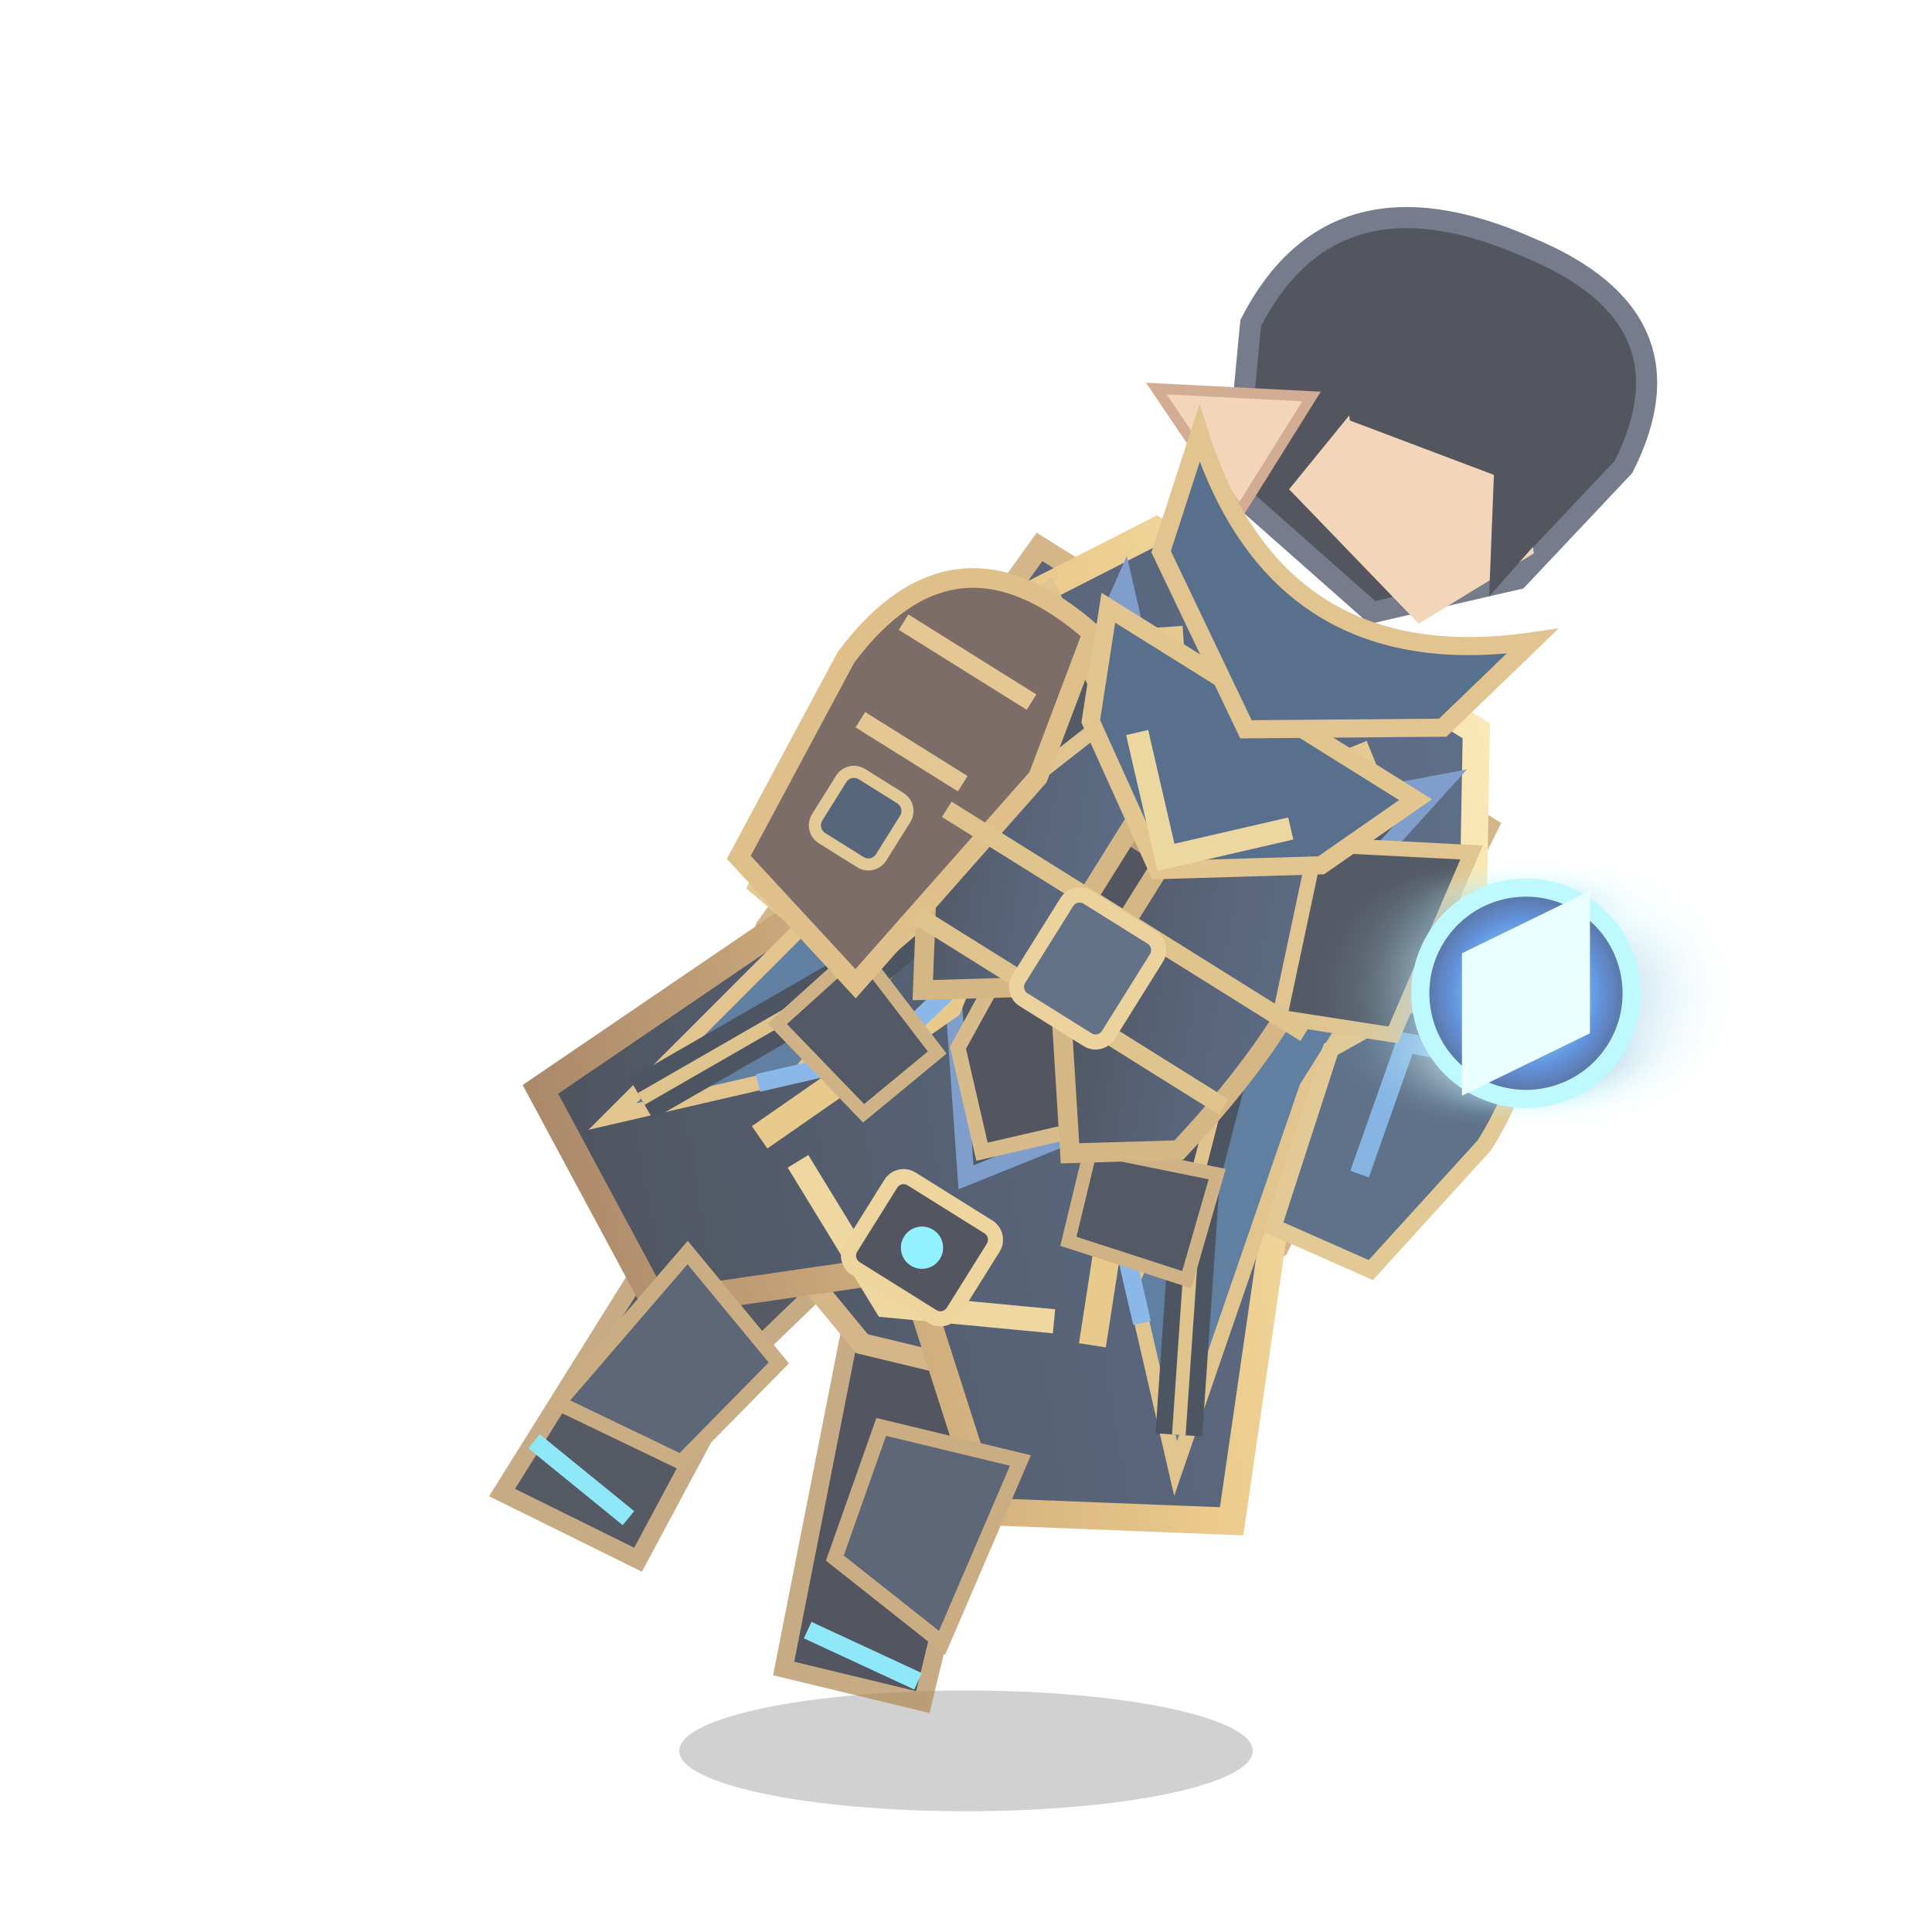
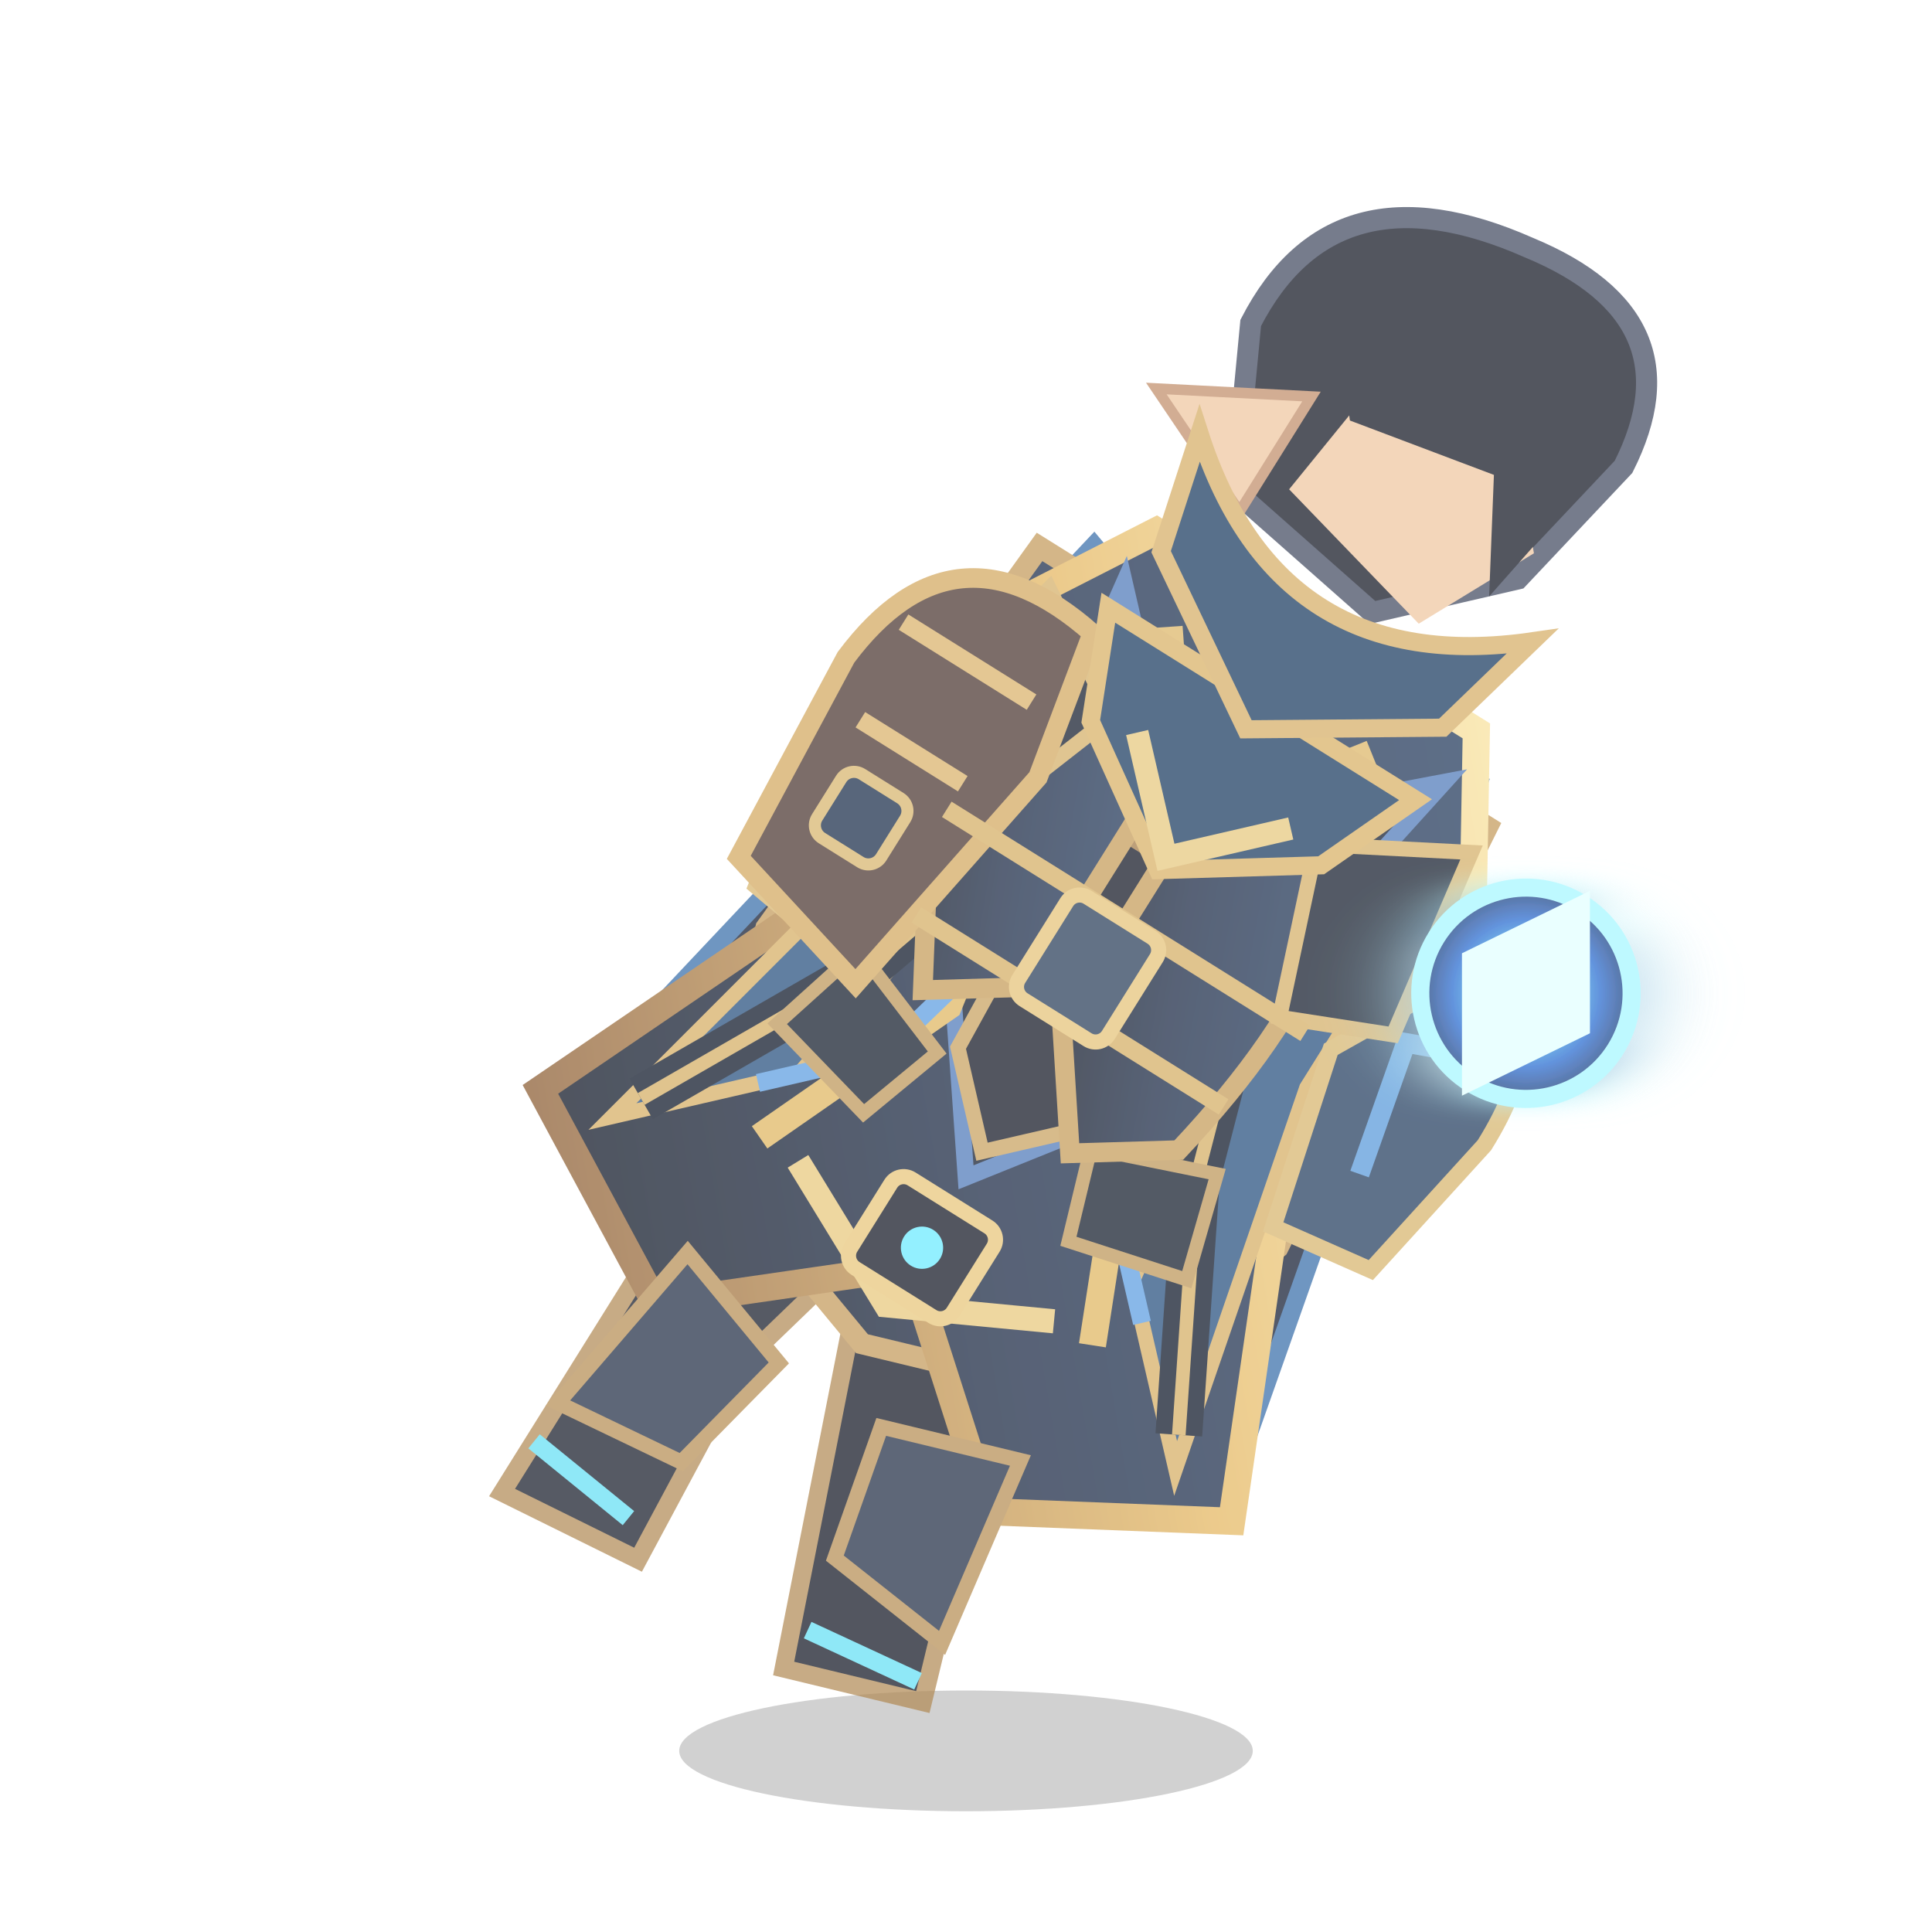
<svg xmlns="http://www.w3.org/2000/svg" width="128" height="128" viewBox="0 0 128 128" role="img" aria-label="Researcher right death frame 4">
  <defs>
    <linearGradient id="coat" x1="0" y1="0" x2="1" y2="1">
      <stop offset="0" stop-color="#223c61" />
      <stop offset=".58" stop-color="#172642" />
      <stop offset="1" stop-color="#090f1b" />
    </linearGradient>
    <linearGradient id="gold" x1="0" y1="0" x2="1" y2="1">
      <stop stop-color="#fff0b2" />
      <stop offset=".45" stop-color="#e4b65f" />
      <stop offset="1" stop-color="#80512c" />
    </linearGradient>
    <radialGradient id="orb">
      <stop stop-color="#f0ffff" />
      <stop offset=".25" stop-color="#55e9ff" />
      <stop offset=".7" stop-color="#2769cf" />
      <stop offset="1" stop-color="#18366e" />
    </radialGradient>
    <linearGradient id="skin" x1="0" y1="0" x2="1" y2="1">
      <stop stop-color="#ffe0bd" />
      <stop offset="1" stop-color="#efc6a0" />
    </linearGradient>
    <filter id="glow">
      <feGaussianBlur stdDeviation="2.1" result="b" />
      <feMerge>
        <feMergeNode in="b" />
        <feMergeNode in="SourceGraphic" />
      </feMerge>
    </filter>
  </defs>
  <ellipse cx="64" cy="116" rx="19" ry="4" fill="#000" opacity=".18" />
  <g opacity="0.72" transform="translate(64 78) rotate(32) translate(-64 -78)">
    <g transform="translate(128 0) scale(-1 1)">
      <g transform="translate(0 0)">
+         <path d="M49 38 Q64 43 79 38 L88 83 Q79 91 74 92 L64 84 L54 92 Q43 91 39 83 Z" fill="#101b31" stroke="#386da9" stroke-width="1.2" />
+         <path d="M44 81 L54 87 L64 80 L74 87 L84 81" fill="none" stroke="#b58a4d" stroke-width="1" />
        <path d="M55 74 L53 94 L48 109 L57 112 L65 91 L66 75 Z" fill="#101522" stroke="#b28b56" stroke-width="1.2" />
        <path d="M65 76 L70 96 L69 111 L79 112 L79 94 L74 74 Z" fill="#151a28" stroke="#b28b56" stroke-width="1.2" />
        <path d="M47 40 L82 40 L84 71 L79 86 L64 91 L49 86 L44 71 Z" fill="url(#coat)" stroke="#c49a5a" stroke-width="1.4" />
        <path d="M51 35 L76 35 L82 45 L80 63 L91 88 L77 96 L64 85 L51 96 L37 88 L48 63 L45 45 Z" fill="url(#coat)" stroke="url(#gold)" stroke-width="1.8" />
        <path d="M51 39 L64 51 L76 39 L72 67 L64 78 L56 67 Z" fill="#101b2d" stroke="#4e78b8" stroke-width="1.1" />
        <path d="M48 49 L55 52 L51 78 L42 87 L48 61 Z M78 49 L73 52 L77 78 L86 87 L80 61 Z" fill="#244d7d" stroke="#d6ad63" stroke-width="1" />
        <path d="M56 40 L64 51 L72 40" fill="none" stroke="#dcb566" stroke-width="2" />
        <path d="M58 53 L70 53 L69 71 L64 76 L59 71 Z" fill="#101523" stroke="#c8a15e" stroke-width="1" />
        <path d="M53 46 L57 69 L51 83 M75 46 L71 69 L77 83" fill="none" stroke="#dfb65f" stroke-width="1.8" />
        <path d="M47 53 L81 53" stroke="#a47b47" stroke-width="1.3" />
        <path d="M47 44 L57 51 L51 70 L43 85 M81 44 L71 51 L77 70 L85 85" fill="none" stroke="#0a1425" stroke-width="3.1" />
        <path d="M47 44 L57 51 L51 70 L43 85 M81 44 L71 51 L77 70 L85 85" fill="none" stroke="#d4ad63" stroke-width=".9" />
        <path d="M54 54 L59 58 L55 74 L49 80 M74 54 L69 58 L73 74 L79 80" fill="none" stroke="#5b9de1" stroke-width="1.2" />
        <path d="M54 83 L64 88 L74 83" fill="none" stroke="#e8c77b" stroke-width="1.6" />
        <rect x="60" y="80" width="8" height="7" rx="1" fill="#101522" stroke="#e7c578" stroke-width="1" />
        <circle cx="64" cy="83.5" r="1.4" fill="#69eaff" />
        <path d="M42 47 Q36 49 36 58 L38 69 L45 70 L48 58 Z" fill="#213b5d" stroke="#d7b46c" stroke-width="1.1" />
        <path d="M39 53 L44 55 L42 64" fill="none" stroke="#5799d9" stroke-width="1.3" />
        <path d="M81 47 Q88 49 88 58 L86 69 L79 70 L76 58 Z" fill="#172944" stroke="#d7b46c" stroke-width="1.1" />
        <path d="M80 54 L85 56 L83 64" fill="none" stroke="#5799d9" stroke-width="1.3" />
        <path d="M50 69 L58 72 L56 78 L48 76 Z M70 72 L78 69 L80 76 L72 78 Z" fill="#111a2a" stroke="#bc9558" stroke-width=".9" />
        <path d="M51 92 L60 95 L58 104 L49 105 Z M68 95 L77 92 L79 105 L70 104 Z" fill="#202d44" stroke="#b58d53" stroke-width="1" />
        <path d="M49 108 L57 109 M71 109 L79 108" stroke="#64dff4" stroke-width="1.2" />
        <g transform="rotate(0 64 48)">
          <path d="M58 42 Q49 49 53 69 L59 73 L64 66 L64 49 Z" fill="url(#coat)" stroke="#c59b58" stroke-width="1.3" />
          <path d="M70 43 Q80 48 77 62 L73 69 L67 65 L67 50 Z" fill="url(#coat)" stroke="#c59b58" stroke-width="1.3" />
        </g>
        <path d="M47 42 L56 47 L52 58 L45 55 Z M80 42 L72 47 L76 58 L83 55 Z" fill="#121b2b" stroke="#d4ae66" stroke-width="1" />
        <path d="M76 43 Q88 41 89 53 L88 68 L77 71 L74 53 Z" fill="#49352f" stroke="#d2a75e" stroke-width="1.3" />
        <path d="M77 49 L87 49 M78 56 L86 56" stroke="#d9b16a" stroke-width="1.2" />
        <rect x="80" y="59" width="5" height="5" rx="1" fill="#172b48" stroke="#d7b46c" stroke-width=".8" />
        <path d="M52 41 L76 41 L73 48 L64 54 L55 48 Z" fill="#17395e" stroke="#d8b064" stroke-width="1.2" />
        <path d="M58 47 L64 53 L70 47" fill="none" stroke="#e6c77d" stroke-width="1.5" />
        <path d="M50 58 L78 58 M52 65 L76 65" stroke="#d4ad63" stroke-width="1.2" />
        <rect x="61" y="58" width="7" height="8" rx="1" fill="#273c58" stroke="#e5c277" stroke-width="1" />
        <path d="M52 15 Q53 4 65 6 Q79 8 78 20 L73 30 L61 32 L54 25 Z" fill="#111521" stroke="#414960" stroke-width="1.4" />
        <path d="M72 22 L81 27 L72 31 Z" fill="#efc6a0" stroke="#c08d69" stroke-width=".7" />
        <path d="M54 23 Q60 16 69 20 L70 28 L58 31 Z" fill="#efc6a0" />
        <path d="M53 15 Q63 5 74 16 L69 22 L59 20 L55 27 Z" fill="#111521" />
        <path d="M51 28 Q64 39 77 28 L75 36 L64 43 L53 36 Z" fill="#17395e" stroke="#d6ad65" stroke-width="1.2" />
        <g filter="url(#glow)">
          <circle cx="39" cy="48" r="7" fill="url(#orb)" stroke="#a5f7ff" stroke-width="1.2" />
          <path d="M34 48 L39 40 L44 48 L39 56 Z" fill="#e2ffff" />
        </g>
      </g>
    </g>
  </g>
</svg>
